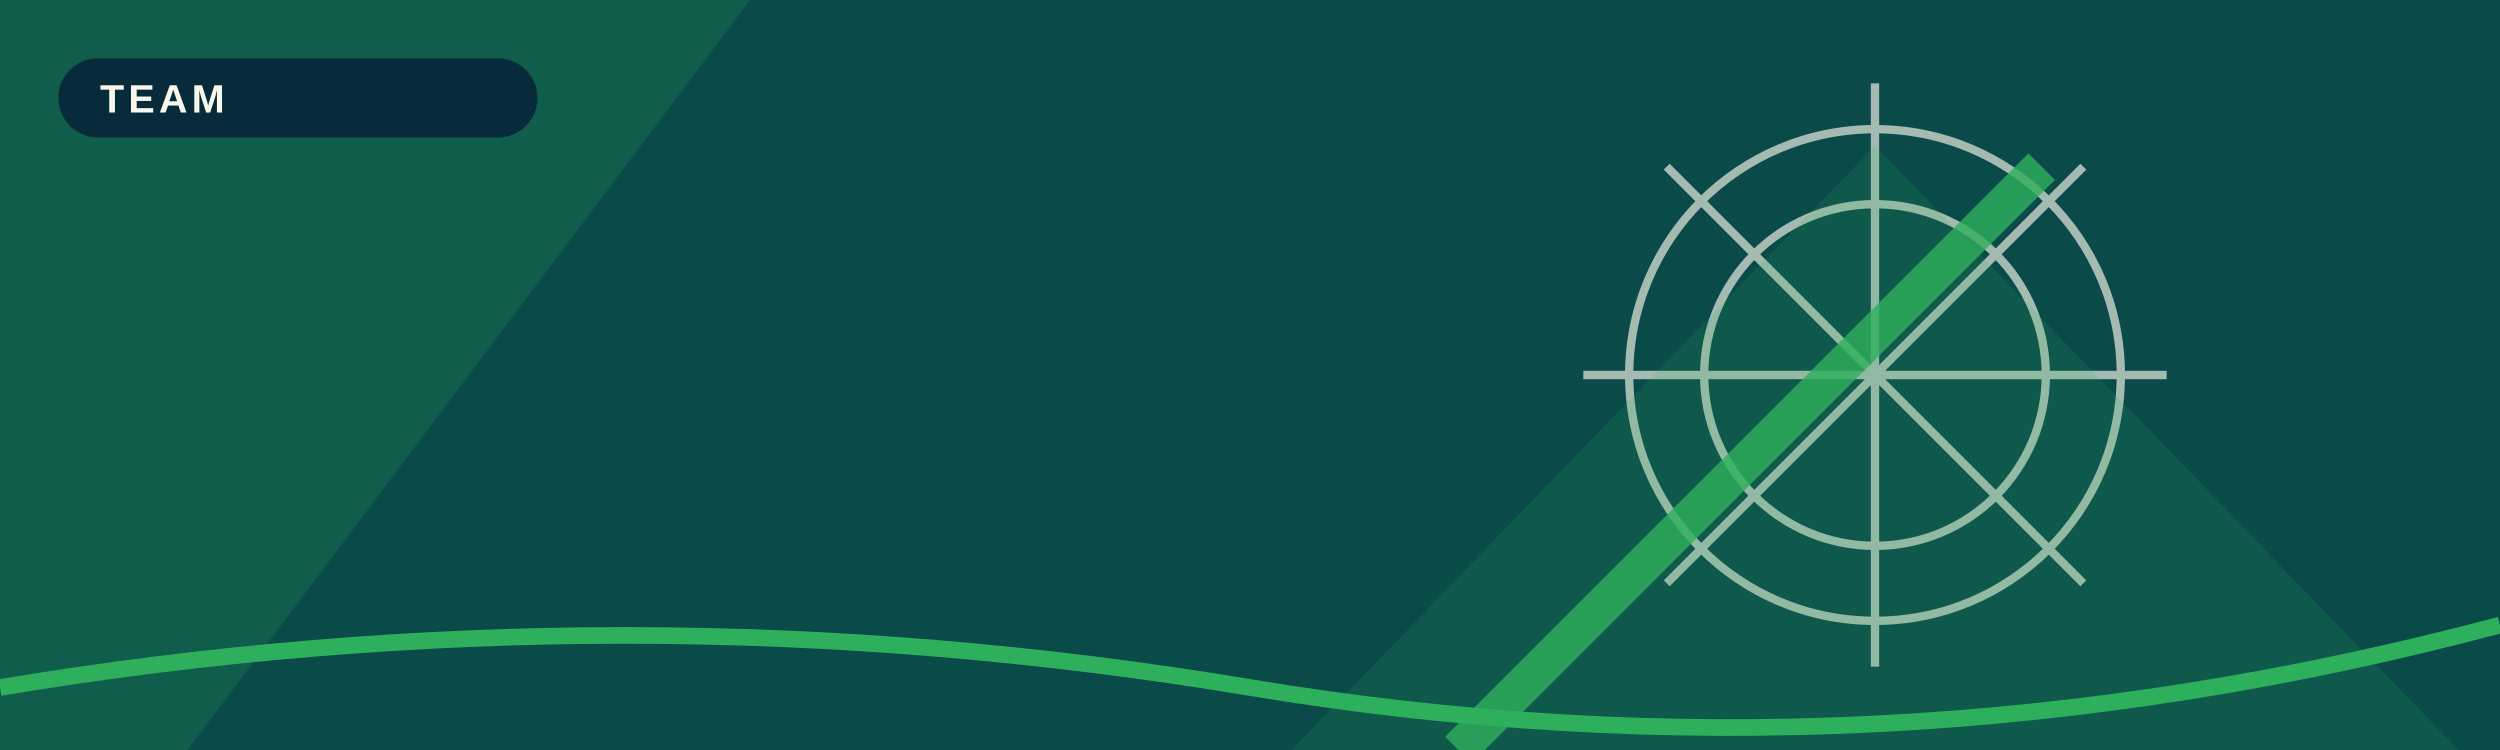
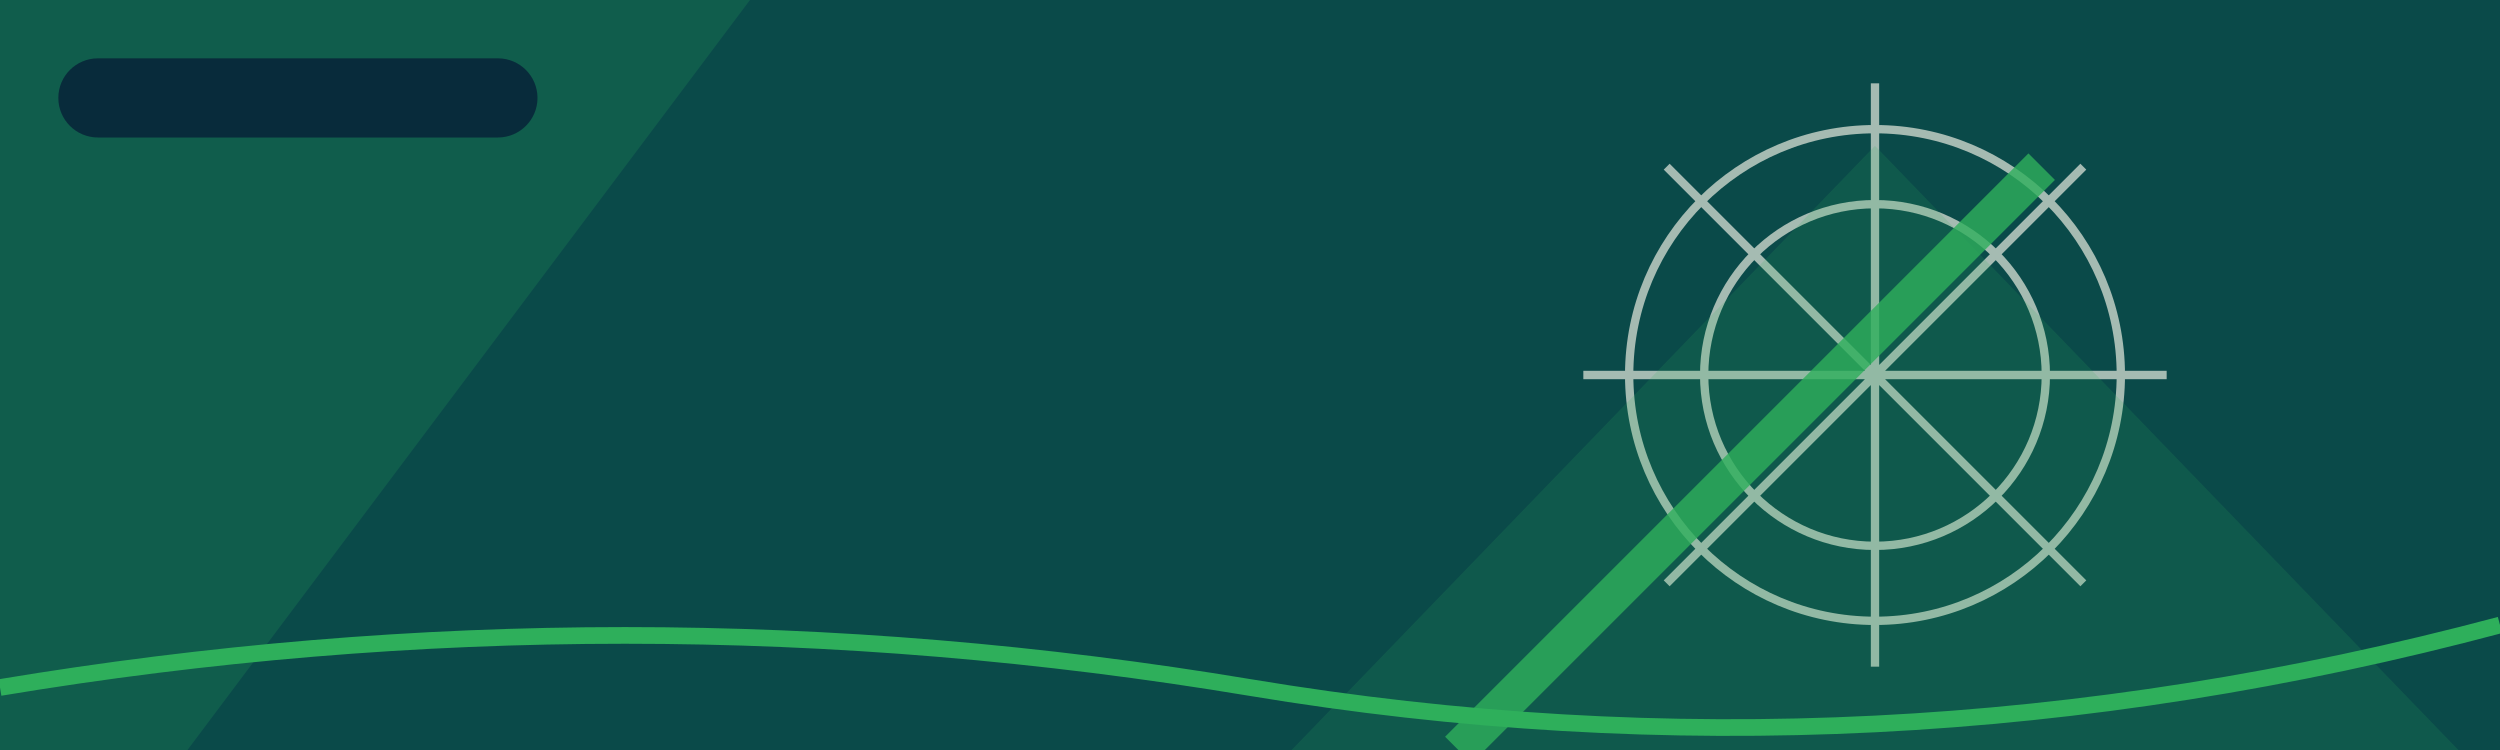
<svg xmlns="http://www.w3.org/2000/svg" viewBox="0 0 1200 360" role="img" aria-labelledby="title desc">
  <rect width="1200" height="360" fill="#0A4A49" />
  <path d="M0 0h360L90 360H0Z" fill="#2EAF5B" opacity=".18" />
  <g fill="none" stroke="#F9F7EB" stroke-width="4" opacity=".65">
    <circle cx="900" cy="180" r="118" />
    <circle cx="900" cy="180" r="82" />
    <path d="M760 180h280M900 40v280M800 80l200 200M1000 80 800 280" />
  </g>
  <path d="M620 360 900 70l280 290" fill="#2EAF5B" opacity=".16" />
  <path d="M700 360 980 80" stroke="#2EAF5B" stroke-width="18" opacity=".8" />
  <rect x="28" y="28" width="230" height="38" rx="19" fill="#061B35" opacity=".75" />
-   <text x="48" y="54" font-family="Arial,sans-serif" font-size="19" font-weight="700" letter-spacing="2" fill="#F9F7EB">TEAM</text>
  <path d="M0 330Q300 280 600 330T1200 300" stroke="#2EAF5B" stroke-width="8" fill="none" />
</svg>
